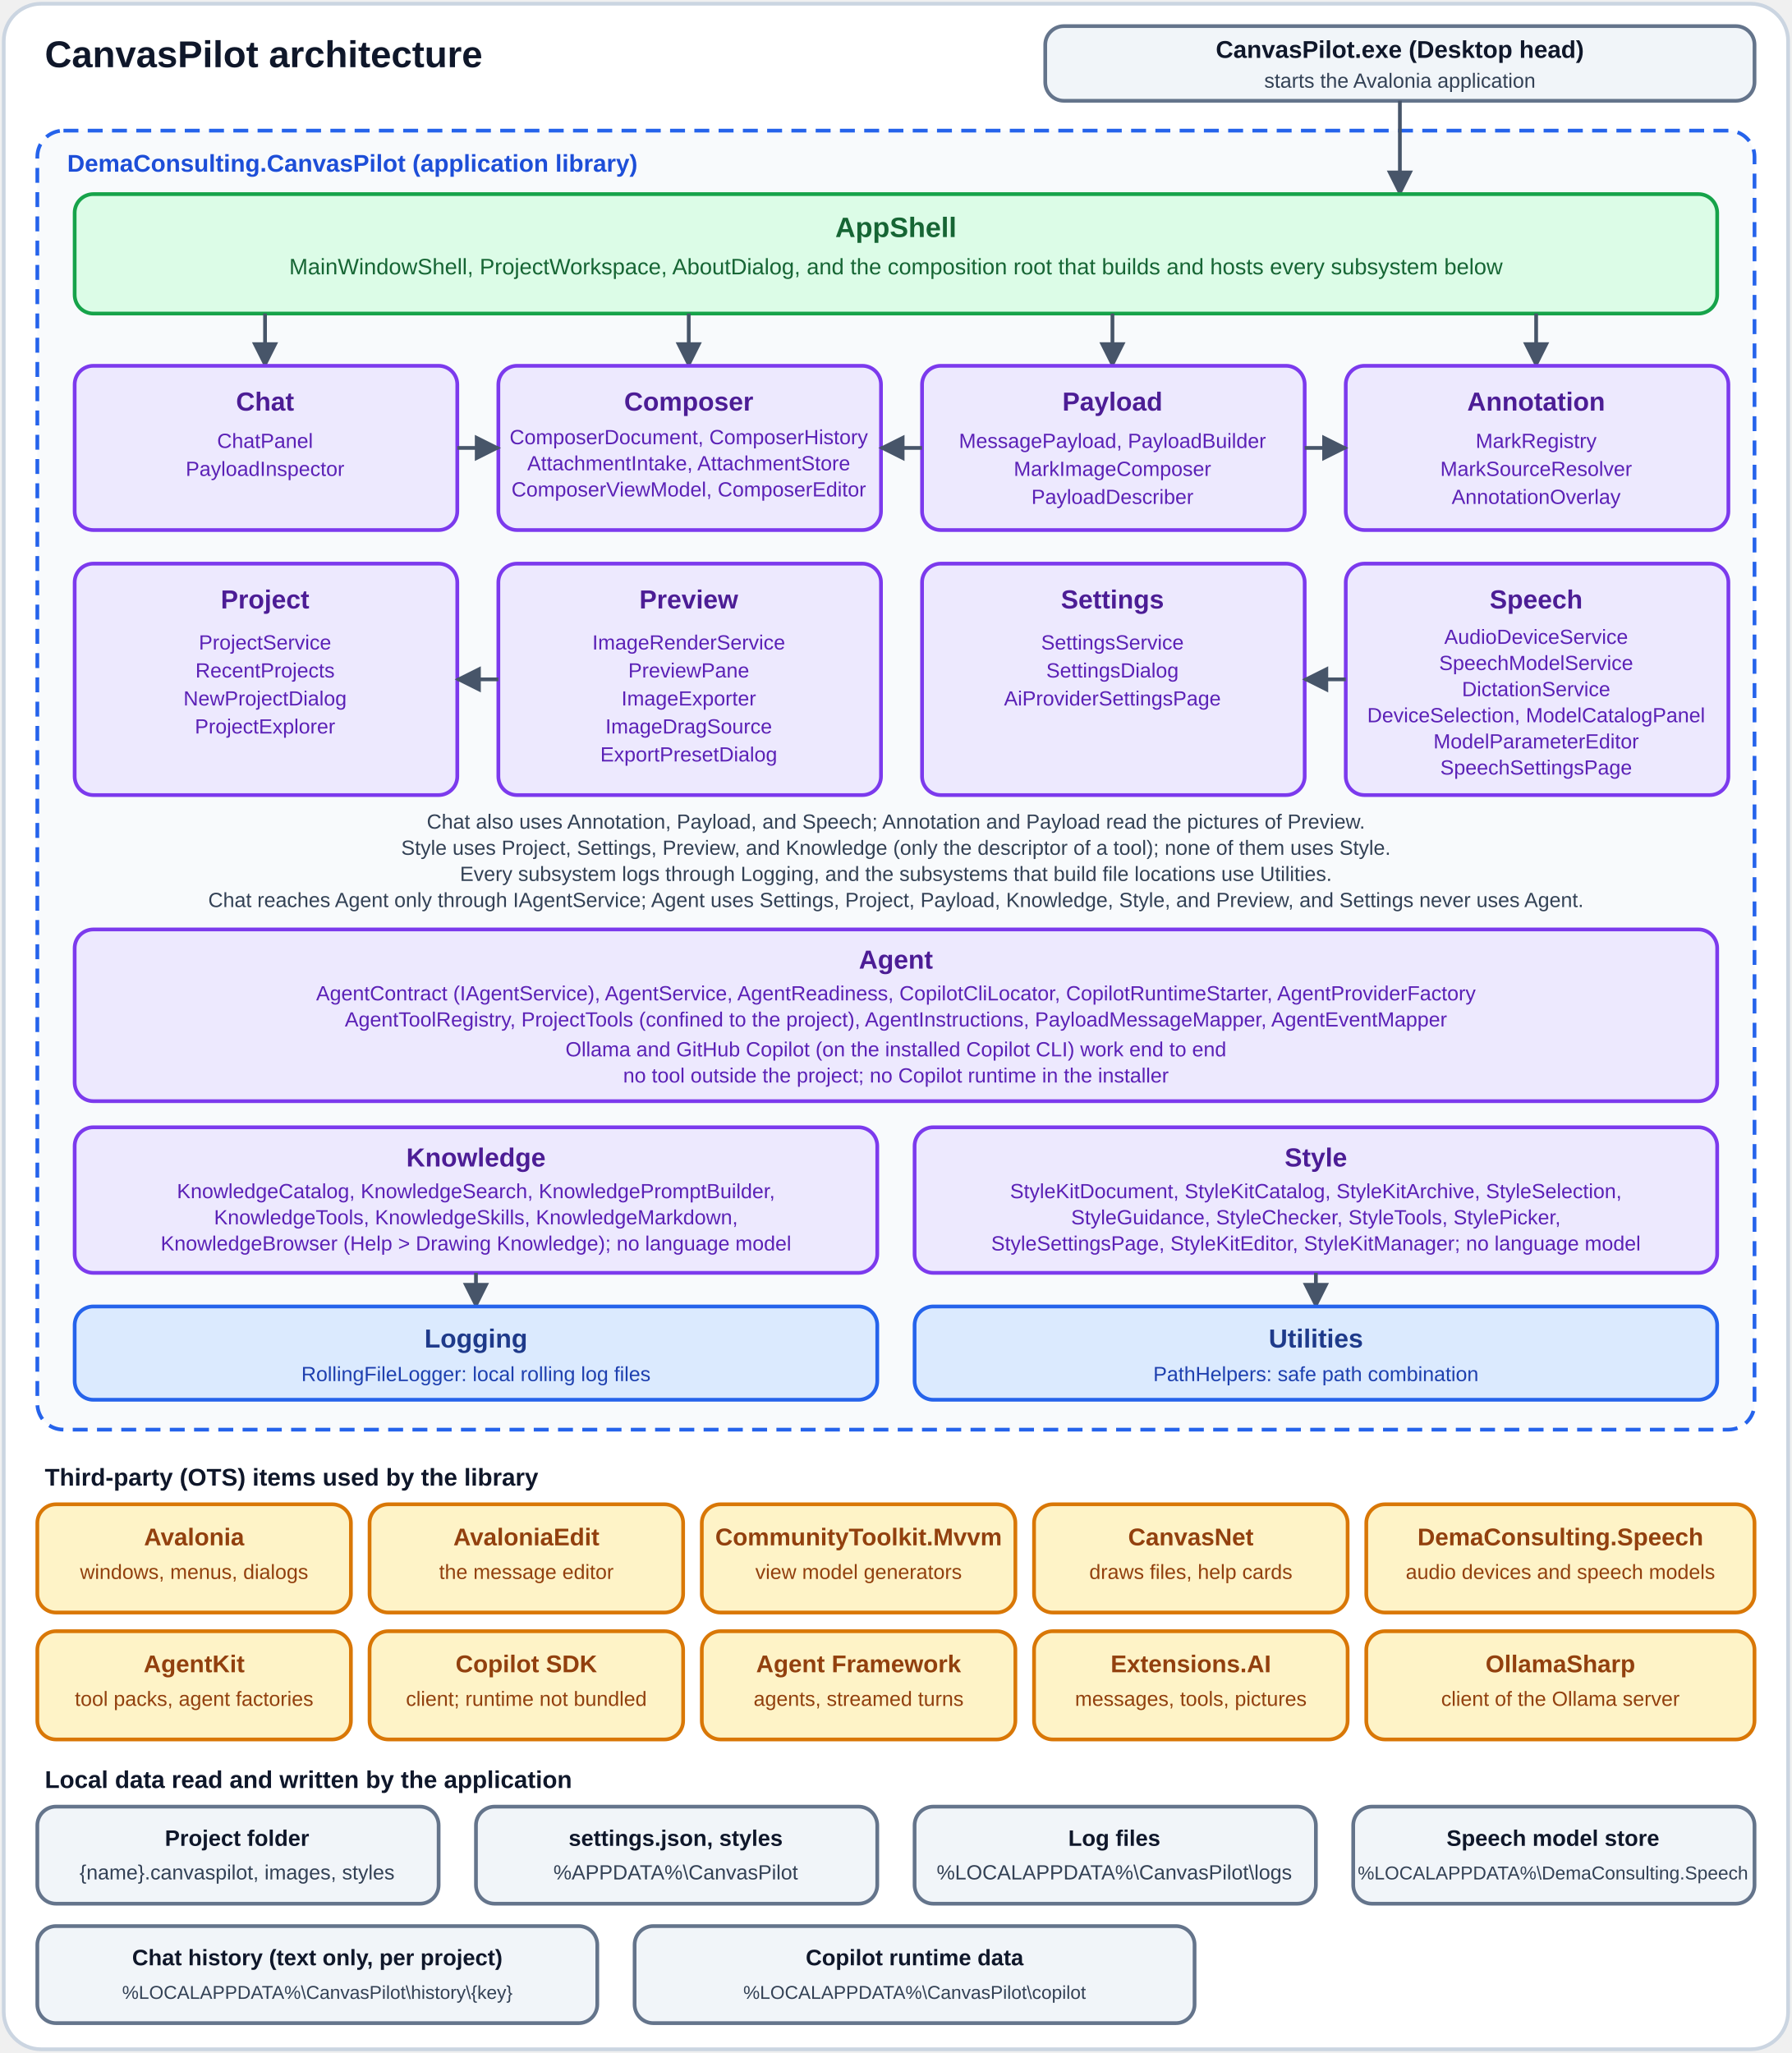
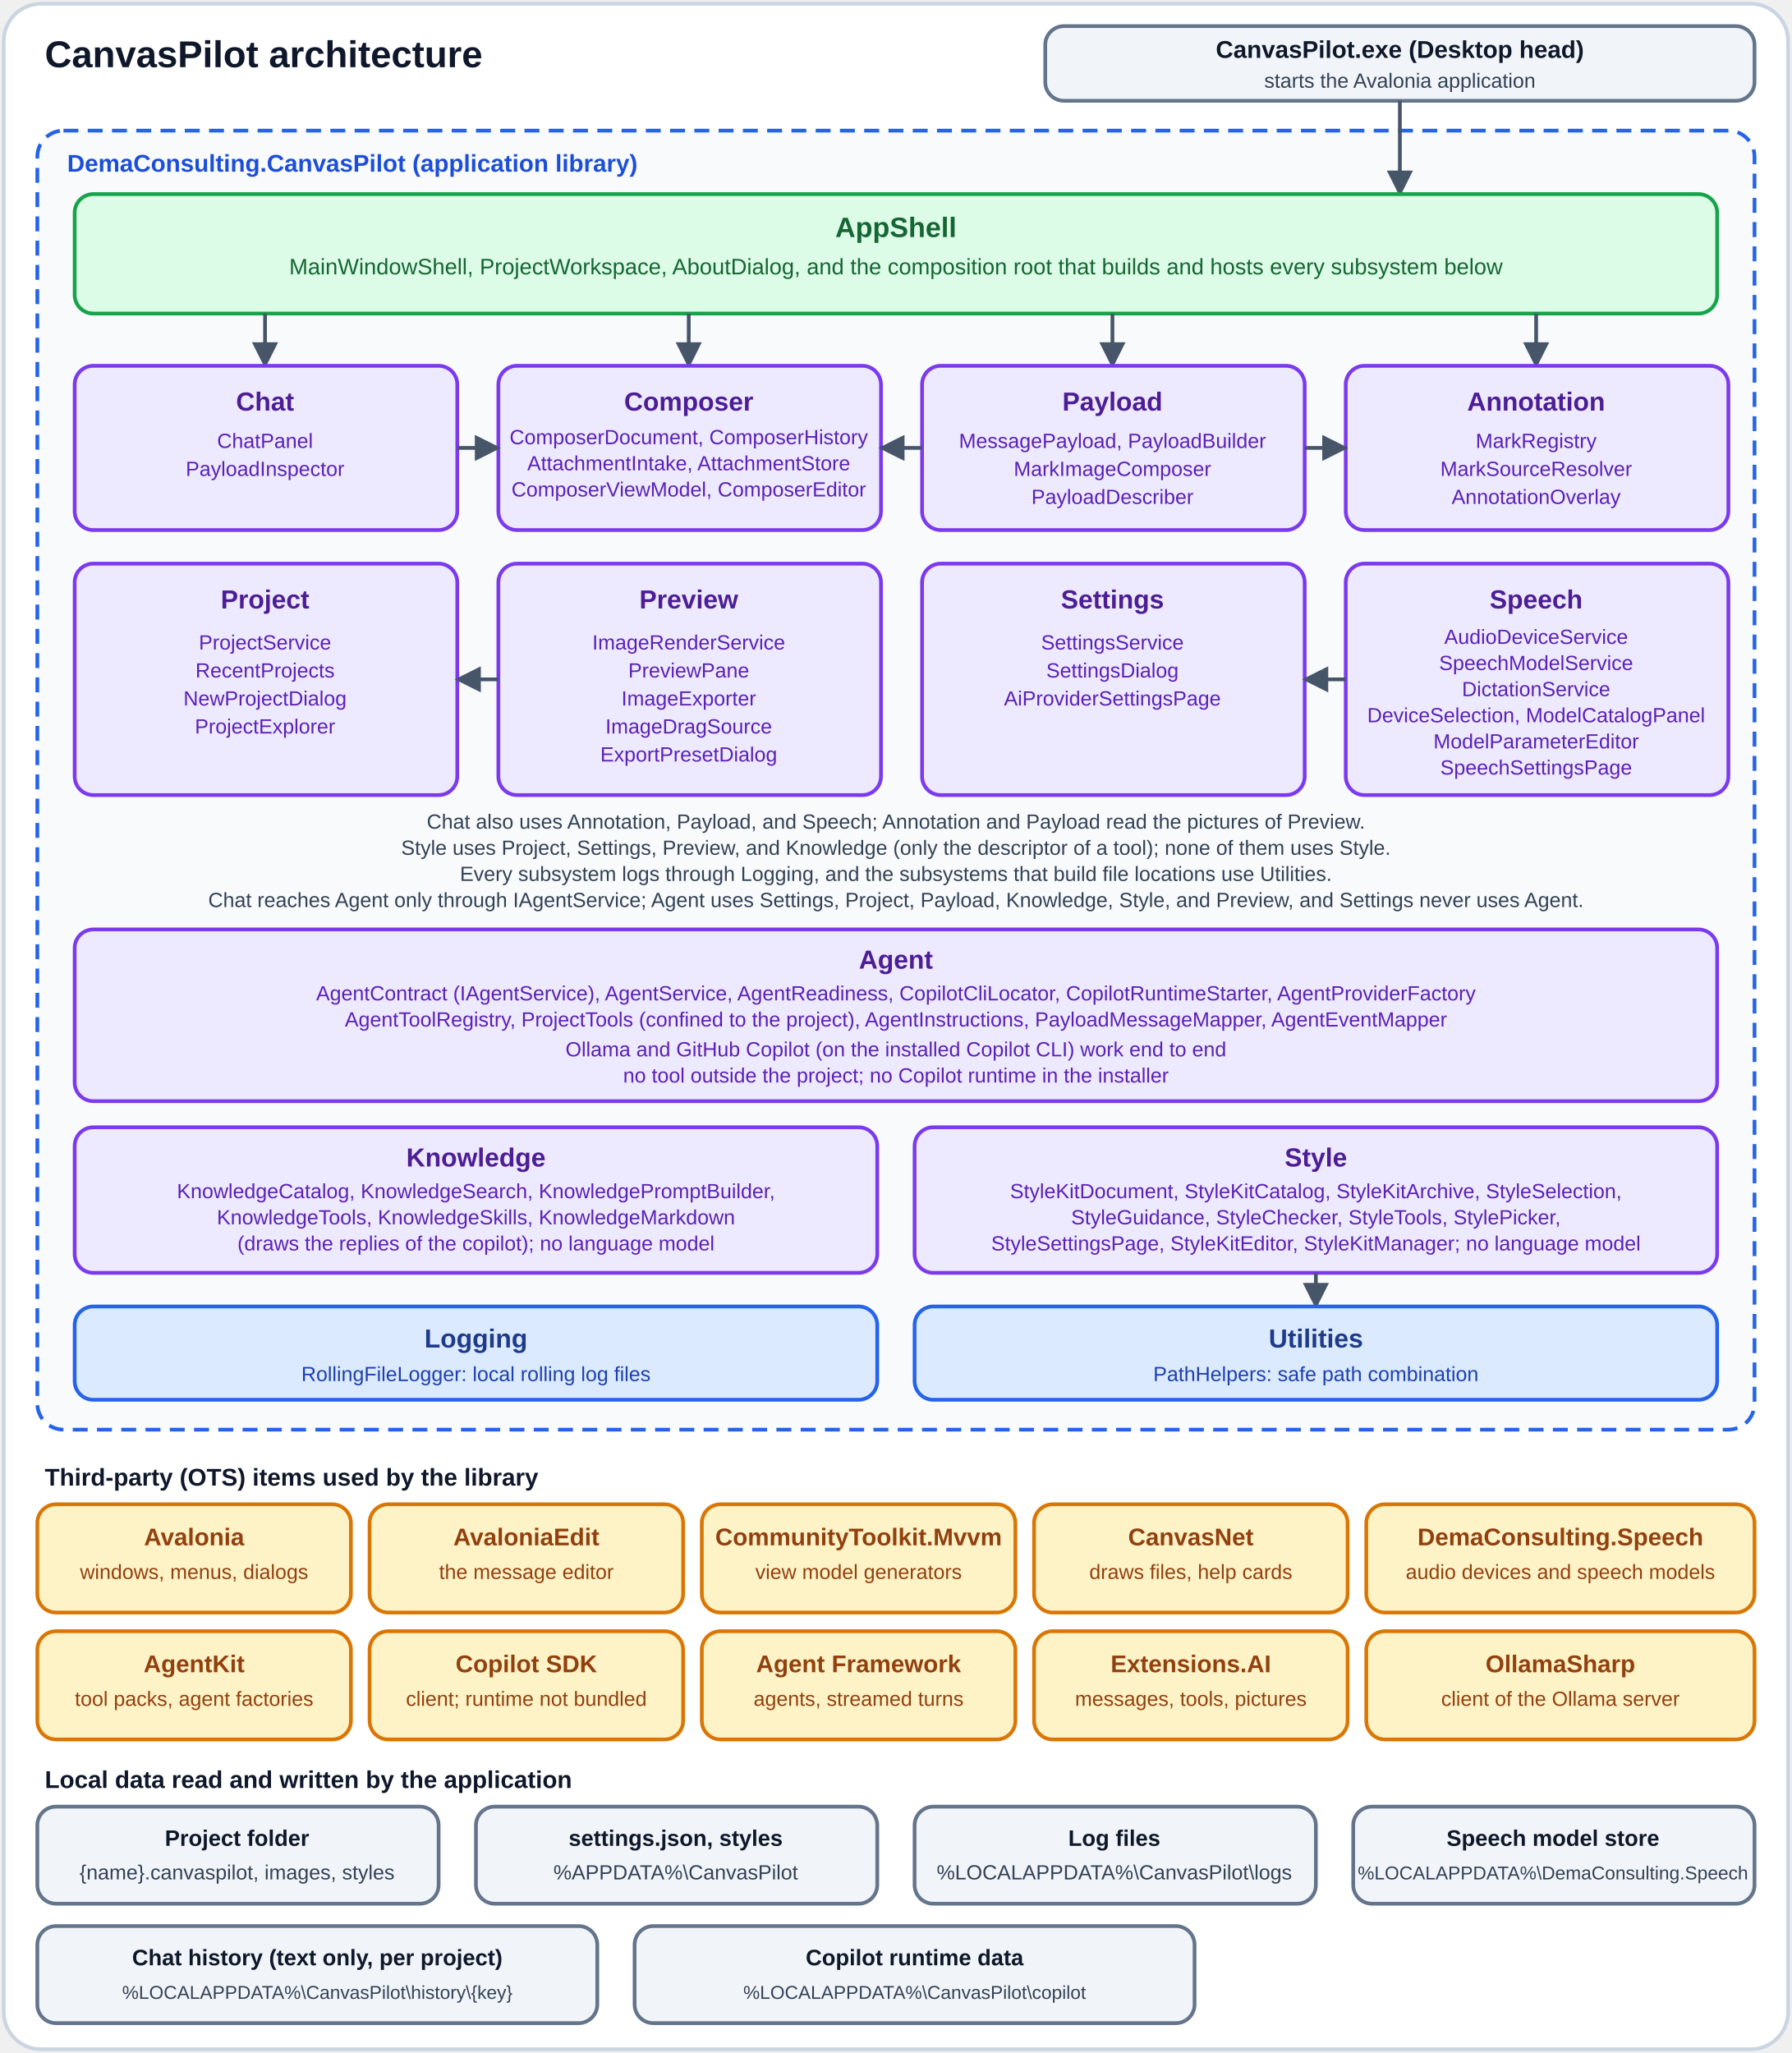
<svg xmlns="http://www.w3.org/2000/svg" width="960" height="1100" viewBox="0 0 960 1100" font-family="Segoe UI, Arial, sans-serif">
  <defs>
    <marker id="a" viewBox="0 0 10 10" refX="9" refY="5" markerWidth="7" markerHeight="7" orient="auto-start-reverse">
      <path d="M0,0 L10,5 L0,10 z" fill="#475569" />
    </marker>
  </defs>
  <rect x="2" y="2" width="956" height="1096" rx="20" fill="#ffffff" stroke="#cbd5e1" stroke-width="2" />
  <text x="24" y="36" font-size="20" font-weight="700" fill="#0f172a">CanvasPilot architecture</text>
  <rect x="20" y="70" width="920" height="696" rx="14" fill="#f8fafc" stroke="#2563eb" stroke-width="2" stroke-dasharray="8 5" />
  <text x="36" y="92" font-size="13" font-weight="600" fill="#1d4ed8">DemaConsulting.CanvasPilot (application library)</text>
  <rect x="560" y="14" width="380" height="40" rx="10" fill="#f1f5f9" stroke="#64748b" stroke-width="2" />
  <text x="750" y="31" font-size="13" font-weight="600" fill="#0f172a" text-anchor="middle">CanvasPilot.exe (Desktop head)</text>
  <text x="750" y="47" font-size="11" fill="#334155" text-anchor="middle">starts the Avalonia application</text>
  <line x1="750" y1="54" x2="750" y2="104" stroke="#475569" stroke-width="2" marker-end="url(#a)" />
  <rect x="40" y="104" width="880" height="64" rx="10" fill="#dcfce7" stroke="#16a34a" stroke-width="2" />
  <text x="480" y="127" font-size="15" font-weight="700" fill="#166534" text-anchor="middle">AppShell</text>
  <text x="480" y="147" font-size="12" fill="#166534" text-anchor="middle">MainWindowShell, ProjectWorkspace, AboutDialog, and the composition root that builds and hosts every subsystem below</text>
  <g stroke="#475569" stroke-width="2" marker-end="url(#a)">
    <line x1="142" y1="168" x2="142" y2="196" />
    <line x1="369" y1="168" x2="369" y2="196" />
    <line x1="596" y1="168" x2="596" y2="196" />
    <line x1="823" y1="168" x2="823" y2="196" />
  </g>
  <rect x="40" y="196" width="205" height="88" rx="10" fill="#ede9fe" stroke="#7c3aed" stroke-width="2" />
  <text x="142" y="220" font-size="14" font-weight="700" fill="#4c1d95" text-anchor="middle">Chat</text>
  <g font-size="11" fill="#5b21b6" text-anchor="middle">
    <text x="142" y="240">ChatPanel</text>
    <text x="142" y="255">PayloadInspector</text>
  </g>
  <rect x="267" y="196" width="205" height="88" rx="10" fill="#ede9fe" stroke="#7c3aed" stroke-width="2" />
  <text x="369" y="220" font-size="14" font-weight="700" fill="#4c1d95" text-anchor="middle">Composer</text>
  <g font-size="11" fill="#5b21b6" text-anchor="middle">
    <text x="369" y="238">ComposerDocument, ComposerHistory</text>
    <text x="369" y="252">AttachmentIntake, AttachmentStore</text>
    <text x="369" y="266">ComposerViewModel, ComposerEditor</text>
  </g>
  <rect x="494" y="196" width="205" height="88" rx="10" fill="#ede9fe" stroke="#7c3aed" stroke-width="2" />
  <text x="596" y="220" font-size="14" font-weight="700" fill="#4c1d95" text-anchor="middle">Payload</text>
  <g font-size="11" fill="#5b21b6" text-anchor="middle">
    <text x="596" y="240">MessagePayload, PayloadBuilder</text>
    <text x="596" y="255">MarkImageComposer</text>
    <text x="596" y="270">PayloadDescriber</text>
  </g>
  <rect x="721" y="196" width="205" height="88" rx="10" fill="#ede9fe" stroke="#7c3aed" stroke-width="2" />
  <text x="823" y="220" font-size="14" font-weight="700" fill="#4c1d95" text-anchor="middle">Annotation</text>
  <g font-size="11" fill="#5b21b6" text-anchor="middle">
    <text x="823" y="240">MarkRegistry</text>
    <text x="823" y="255">MarkSourceResolver</text>
    <text x="823" y="270">AnnotationOverlay</text>
  </g>
  <g stroke="#475569" stroke-width="2" marker-end="url(#a)">
    <line x1="245" y1="240" x2="267" y2="240" />
    <line x1="494" y1="240" x2="472" y2="240" />
    <line x1="699" y1="240" x2="721" y2="240" />
  </g>
  <rect x="40" y="302" width="205" height="124" rx="10" fill="#ede9fe" stroke="#7c3aed" stroke-width="2" />
  <text x="142" y="326" font-size="14" font-weight="700" fill="#4c1d95" text-anchor="middle">Project</text>
  <g font-size="11" fill="#5b21b6" text-anchor="middle">
    <text x="142" y="348">ProjectService</text>
    <text x="142" y="363">RecentProjects</text>
    <text x="142" y="378">NewProjectDialog</text>
    <text x="142" y="393">ProjectExplorer</text>
  </g>
  <rect x="267" y="302" width="205" height="124" rx="10" fill="#ede9fe" stroke="#7c3aed" stroke-width="2" />
  <text x="369" y="326" font-size="14" font-weight="700" fill="#4c1d95" text-anchor="middle">Preview</text>
  <g font-size="11" fill="#5b21b6" text-anchor="middle">
    <text x="369" y="348">ImageRenderService</text>
    <text x="369" y="363">PreviewPane</text>
    <text x="369" y="378">ImageExporter</text>
    <text x="369" y="393">ImageDragSource</text>
    <text x="369" y="408">ExportPresetDialog</text>
  </g>
  <rect x="494" y="302" width="205" height="124" rx="10" fill="#ede9fe" stroke="#7c3aed" stroke-width="2" />
  <text x="596" y="326" font-size="14" font-weight="700" fill="#4c1d95" text-anchor="middle">Settings</text>
  <g font-size="11" fill="#5b21b6" text-anchor="middle">
    <text x="596" y="348">SettingsService</text>
    <text x="596" y="363">SettingsDialog</text>
    <text x="596" y="378">AiProviderSettingsPage</text>
  </g>
  <rect x="721" y="302" width="205" height="124" rx="10" fill="#ede9fe" stroke="#7c3aed" stroke-width="2" />
  <text x="823" y="326" font-size="14" font-weight="700" fill="#4c1d95" text-anchor="middle">Speech</text>
  <g font-size="11" fill="#5b21b6" text-anchor="middle">
    <text x="823" y="345">AudioDeviceService</text>
    <text x="823" y="359">SpeechModelService</text>
    <text x="823" y="373">DictationService</text>
    <text x="823" y="387">DeviceSelection, ModelCatalogPanel</text>
    <text x="823" y="401">ModelParameterEditor</text>
    <text x="823" y="415">SpeechSettingsPage</text>
  </g>
  <g stroke="#475569" stroke-width="2" marker-end="url(#a)">
    <line x1="267" y1="364" x2="245" y2="364" />
    <line x1="721" y1="364" x2="699" y2="364" />
  </g>
  <g font-size="11" fill="#334155" text-anchor="middle">
    <text x="480" y="444">Chat also uses Annotation, Payload, and Speech; Annotation and Payload read the pictures of Preview.</text>
    <text x="480" y="458">Style uses Project, Settings, Preview, and Knowledge (only the descriptor of a tool); none of them uses Style.</text>
    <text x="480" y="472">Every subsystem logs through Logging, and the subsystems that build file locations use Utilities.</text>
    <text x="480" y="486">Chat reaches Agent only through IAgentService; Agent uses Settings, Project, Payload, Knowledge, Style, and Preview, and Settings never uses Agent.</text>
  </g>
  <rect x="40" y="498" width="880" height="92" rx="10" fill="#ede9fe" stroke="#7c3aed" stroke-width="2" />
  <text x="480" y="519" font-size="14" font-weight="700" fill="#4c1d95" text-anchor="middle">Agent</text>
  <g font-size="11" fill="#5b21b6" text-anchor="middle">
    <text x="480" y="536">AgentContract (IAgentService), AgentService, AgentReadiness, CopilotCliLocator, CopilotRuntimeStarter, AgentProviderFactory</text>
    <text x="480" y="550">AgentToolRegistry, ProjectTools (confined to the project), AgentInstructions, PayloadMessageMapper, AgentEventMapper</text>
    <text x="480" y="566">Ollama and GitHub Copilot (on the installed Copilot CLI) work end to end</text>
    <text x="480" y="580">no tool outside the project; no Copilot runtime in the installer</text>
  </g>
  <g transform="translate(0,120)">
    <rect x="40" y="484" width="430" height="78" rx="10" fill="#ede9fe" stroke="#7c3aed" stroke-width="2" />
    <text x="255" y="505" font-size="14" font-weight="700" fill="#4c1d95" text-anchor="middle">Knowledge</text>
    <g font-size="11" fill="#5b21b6" text-anchor="middle">
      <text x="255" y="522">KnowledgeCatalog, KnowledgeSearch, KnowledgePromptBuilder,</text>
-       <text x="255" y="536">KnowledgeTools, KnowledgeSkills, KnowledgeMarkdown,</text>
-       <text x="255" y="550">KnowledgeBrowser (Help &gt; Drawing Knowledge); no language model</text>
+       <text x="255" y="536">KnowledgeTools, KnowledgeSkills, KnowledgeMarkdown</text>
+       <text x="255" y="550">(draws the replies of the copilot); no language model</text>
    </g>
    <rect x="490" y="484" width="430" height="78" rx="10" fill="#ede9fe" stroke="#7c3aed" stroke-width="2" />
    <text x="705" y="505" font-size="14" font-weight="700" fill="#4c1d95" text-anchor="middle">Style</text>
    <g font-size="11" fill="#5b21b6" text-anchor="middle">
      <text x="705" y="522">StyleKitDocument, StyleKitCatalog, StyleKitArchive, StyleSelection,</text>
      <text x="705" y="536">StyleGuidance, StyleChecker, StyleTools, StylePicker,</text>
      <text x="705" y="550">StyleSettingsPage, StyleKitEditor, StyleKitManager; no language model</text>
    </g>
    <g stroke="#475569" stroke-width="2" marker-end="url(#a)">
-       <line x1="255" y1="562" x2="255" y2="580" />
      <line x1="705" y1="562" x2="705" y2="580" />
    </g>
    <rect x="40" y="580" width="430" height="50" rx="10" fill="#dbeafe" stroke="#2563eb" stroke-width="2" />
    <text x="255" y="602" font-size="14" font-weight="700" fill="#1e3a8a" text-anchor="middle">Logging</text>
    <text x="255" y="620" font-size="11" fill="#1e40af" text-anchor="middle">RollingFileLogger: local rolling log files</text>
    <rect x="490" y="580" width="430" height="50" rx="10" fill="#dbeafe" stroke="#2563eb" stroke-width="2" />
    <text x="705" y="602" font-size="14" font-weight="700" fill="#1e3a8a" text-anchor="middle">Utilities</text>
    <text x="705" y="620" font-size="11" fill="#1e40af" text-anchor="middle">PathHelpers: safe path combination</text>
  </g>
  <g transform="translate(0,120)">
    <text x="24" y="676" font-size="13" font-weight="600" fill="#0f172a">Third-party (OTS) items used by the library</text>
    <g>
      <rect x="20" y="686" width="168" height="58" rx="10" fill="#fef3c7" stroke="#d97706" stroke-width="2" />
      <text x="104" y="708" font-size="13" font-weight="700" fill="#92400e" text-anchor="middle">Avalonia</text>
      <text x="104" y="726" font-size="11" fill="#92400e" text-anchor="middle">windows, menus, dialogs</text>
      <rect x="198" y="686" width="168" height="58" rx="10" fill="#fef3c7" stroke="#d97706" stroke-width="2" />
      <text x="282" y="708" font-size="13" font-weight="700" fill="#92400e" text-anchor="middle">AvaloniaEdit</text>
      <text x="282" y="726" font-size="11" fill="#92400e" text-anchor="middle">the message editor</text>
      <rect x="376" y="686" width="168" height="58" rx="10" fill="#fef3c7" stroke="#d97706" stroke-width="2" />
      <text x="460" y="708" font-size="13" font-weight="700" fill="#92400e" text-anchor="middle">CommunityToolkit.Mvvm</text>
      <text x="460" y="726" font-size="11" fill="#92400e" text-anchor="middle">view model generators</text>
      <rect x="554" y="686" width="168" height="58" rx="10" fill="#fef3c7" stroke="#d97706" stroke-width="2" />
      <text x="638" y="708" font-size="13" font-weight="700" fill="#92400e" text-anchor="middle">CanvasNet</text>
      <text x="638" y="726" font-size="11" fill="#92400e" text-anchor="middle">draws files, help cards</text>
      <rect x="732" y="686" width="208" height="58" rx="10" fill="#fef3c7" stroke="#d97706" stroke-width="2" />
      <text x="836" y="708" font-size="13" font-weight="700" fill="#92400e" text-anchor="middle">DemaConsulting.Speech</text>
      <text x="836" y="726" font-size="11" fill="#92400e" text-anchor="middle">audio devices and speech models</text>
      <rect x="20" y="754" width="168" height="58" rx="10" fill="#fef3c7" stroke="#d97706" stroke-width="2" />
      <text x="104" y="776" font-size="13" font-weight="700" fill="#92400e" text-anchor="middle">AgentKit</text>
      <text x="104" y="794" font-size="11" fill="#92400e" text-anchor="middle">tool packs, agent factories</text>
      <rect x="198" y="754" width="168" height="58" rx="10" fill="#fef3c7" stroke="#d97706" stroke-width="2" />
      <text x="282" y="776" font-size="13" font-weight="700" fill="#92400e" text-anchor="middle">Copilot SDK</text>
      <text x="282" y="794" font-size="11" fill="#92400e" text-anchor="middle">client; runtime not bundled</text>
      <rect x="376" y="754" width="168" height="58" rx="10" fill="#fef3c7" stroke="#d97706" stroke-width="2" />
      <text x="460" y="776" font-size="13" font-weight="700" fill="#92400e" text-anchor="middle">Agent Framework</text>
      <text x="460" y="794" font-size="11" fill="#92400e" text-anchor="middle">agents, streamed turns</text>
      <rect x="554" y="754" width="168" height="58" rx="10" fill="#fef3c7" stroke="#d97706" stroke-width="2" />
      <text x="638" y="776" font-size="13" font-weight="700" fill="#92400e" text-anchor="middle">Extensions.AI</text>
      <text x="638" y="794" font-size="11" fill="#92400e" text-anchor="middle">messages, tools, pictures</text>
      <rect x="732" y="754" width="208" height="58" rx="10" fill="#fef3c7" stroke="#d97706" stroke-width="2" />
      <text x="836" y="776" font-size="13" font-weight="700" fill="#92400e" text-anchor="middle">OllamaSharp</text>
      <text x="836" y="794" font-size="11" fill="#92400e" text-anchor="middle">client of the Ollama server</text>
    </g>
  </g>
  <g transform="translate(0,188)">
    <text x="24" y="770" font-size="13" font-weight="600" fill="#0f172a">Local data read and written by the application</text>
    <g>
      <rect x="20" y="780" width="215" height="52" rx="10" fill="#f1f5f9" stroke="#64748b" stroke-width="2" />
      <text x="127" y="801" font-size="12" font-weight="700" fill="#0f172a" text-anchor="middle">Project folder</text>
      <text x="127" y="819" font-size="11" fill="#334155" text-anchor="middle">{name}.canvaspilot, images, styles</text>
      <rect x="255" y="780" width="215" height="52" rx="10" fill="#f1f5f9" stroke="#64748b" stroke-width="2" />
      <text x="362" y="801" font-size="12" font-weight="700" fill="#0f172a" text-anchor="middle">settings.json, styles</text>
      <text x="362" y="819" font-size="11" fill="#334155" text-anchor="middle">%APPDATA%\CanvasPilot</text>
      <rect x="490" y="780" width="215" height="52" rx="10" fill="#f1f5f9" stroke="#64748b" stroke-width="2" />
      <text x="597" y="801" font-size="12" font-weight="700" fill="#0f172a" text-anchor="middle">Log files</text>
      <text x="597" y="819" font-size="11" fill="#334155" text-anchor="middle">%LOCALAPPDATA%\CanvasPilot\logs</text>
      <rect x="725" y="780" width="215" height="52" rx="10" fill="#f1f5f9" stroke="#64748b" stroke-width="2" />
      <text x="832" y="801" font-size="12" font-weight="700" fill="#0f172a" text-anchor="middle">Speech model store</text>
      <text x="832" y="819" font-size="10" fill="#334155" text-anchor="middle">%LOCALAPPDATA%\DemaConsulting.Speech</text>
      <rect x="20" y="844" width="300" height="52" rx="10" fill="#f1f5f9" stroke="#64748b" stroke-width="2" />
      <text x="170" y="865" font-size="12" font-weight="700" fill="#0f172a" text-anchor="middle">Chat history (text only, per project)</text>
      <text x="170" y="883" font-size="10" fill="#334155" text-anchor="middle">%LOCALAPPDATA%\CanvasPilot\history\{key}</text>
      <rect x="340" y="844" width="300" height="52" rx="10" fill="#f1f5f9" stroke="#64748b" stroke-width="2" />
      <text x="490" y="865" font-size="12" font-weight="700" fill="#0f172a" text-anchor="middle">Copilot runtime data</text>
      <text x="490" y="883" font-size="10" fill="#334155" text-anchor="middle">%LOCALAPPDATA%\CanvasPilot\copilot</text>
    </g>
  </g>
</svg>
